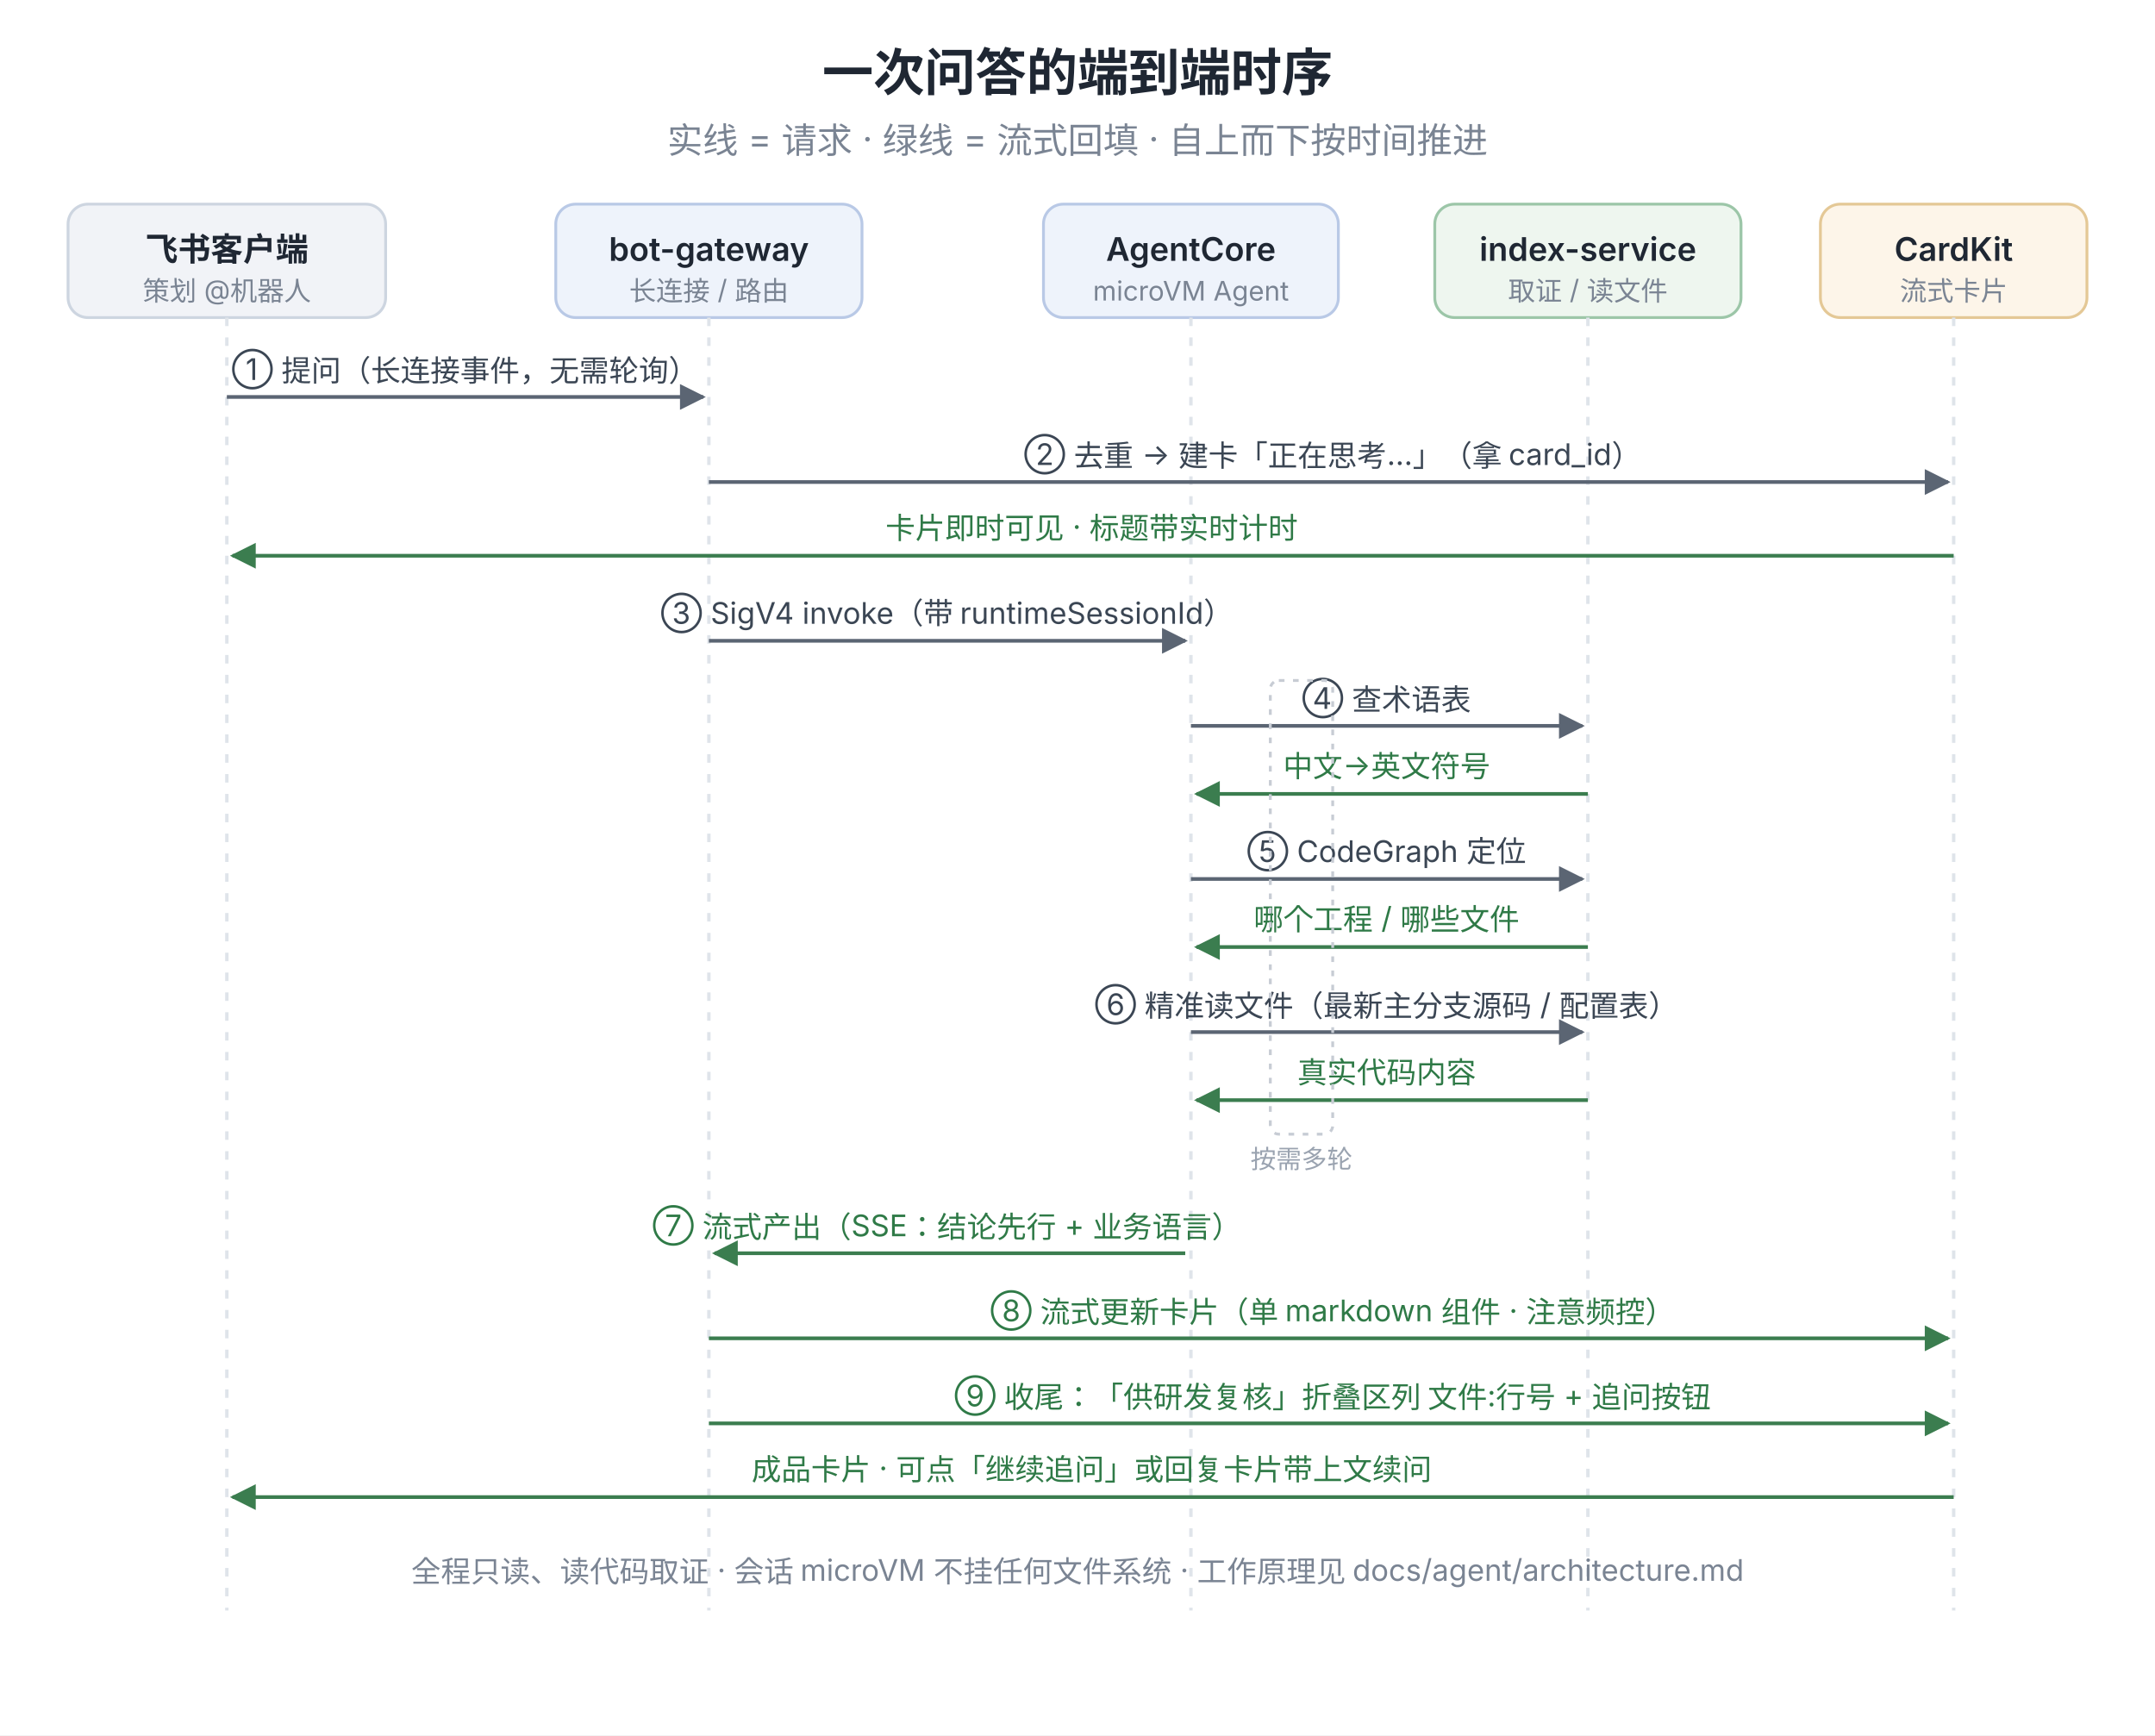
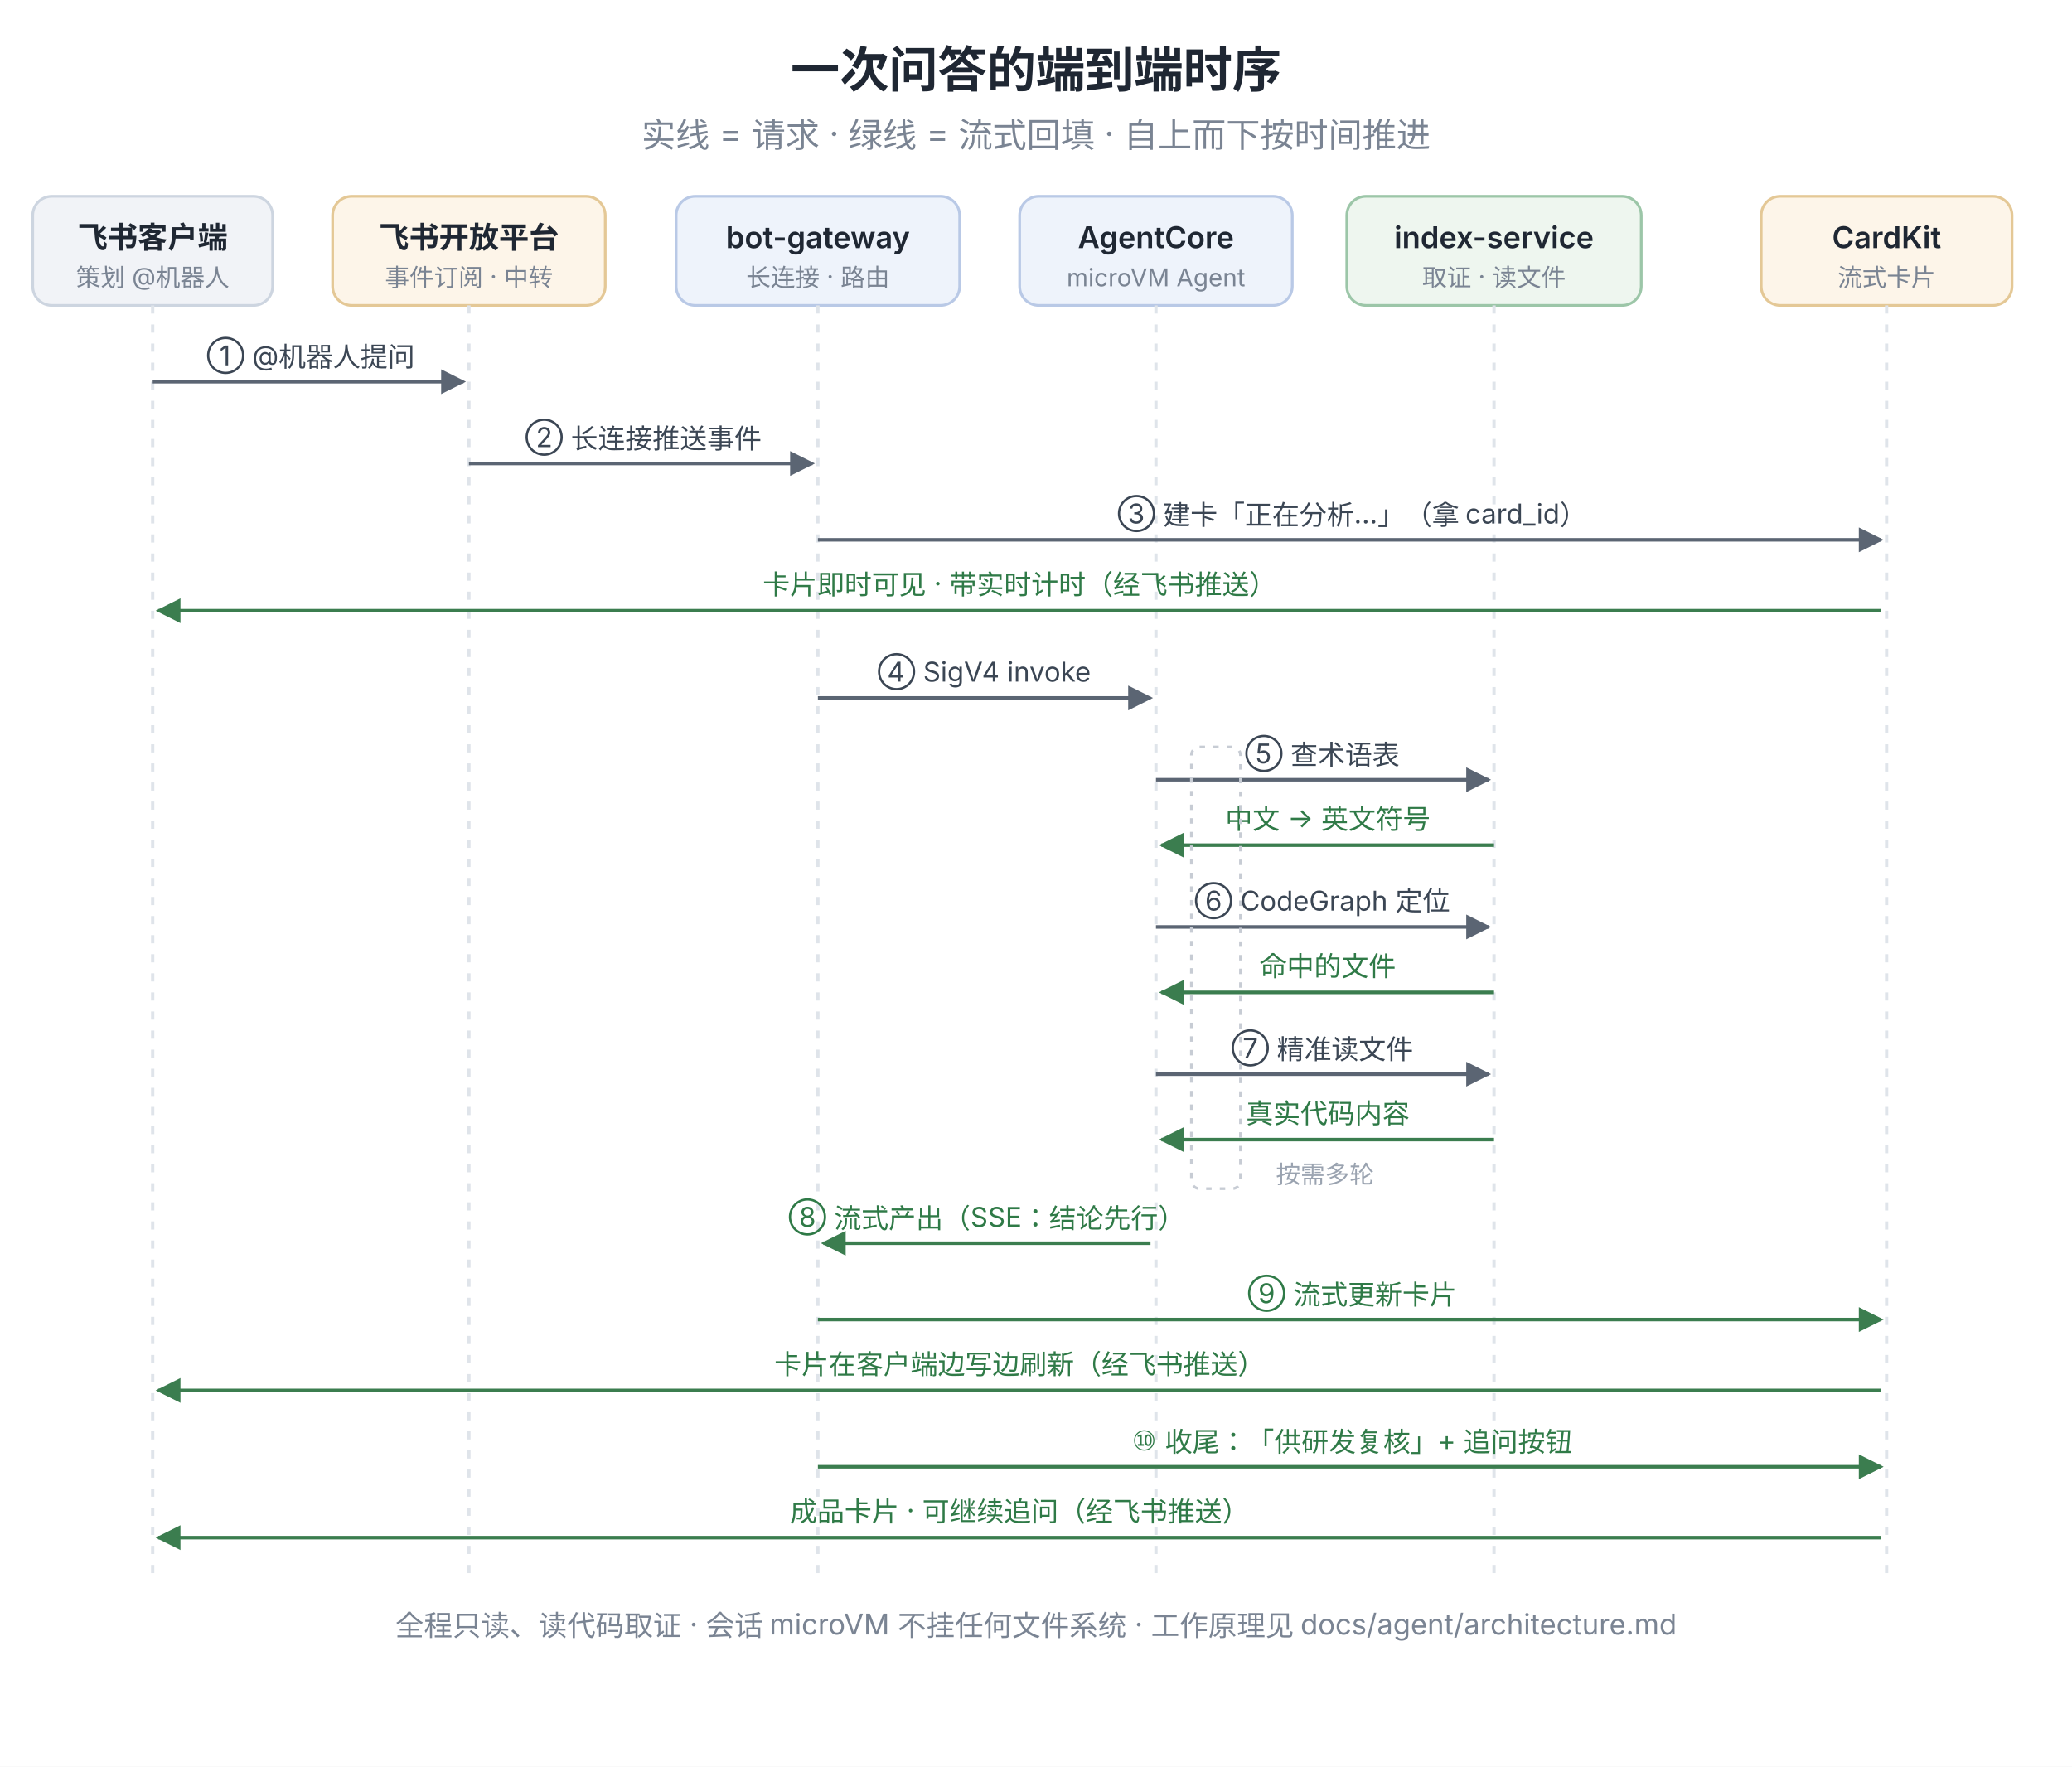
- <svg xmlns="http://www.w3.org/2000/svg" width="760" height="612" viewBox="0 0 760 612" font-family="-apple-system, BlinkMacSystemFont, 'Segoe UI', 'PingFang SC', 'Microsoft YaHei', sans-serif">
+ <svg xmlns="http://www.w3.org/2000/svg" width="760" height="648" viewBox="0 0 760 648" font-family="-apple-system, BlinkMacSystemFont, 'Segoe UI', 'PingFang SC', 'Microsoft YaHei', sans-serif">
  <defs>
    <marker id="arrow" viewBox="0 0 10 10" refX="9" refY="5" markerWidth="7" markerHeight="7" orient="auto-start-reverse">
      <path d="M0,0 L10,5 L0,10 z" fill="#5b6573" />
    </marker>
    <marker id="arrowback" viewBox="0 0 10 10" refX="9" refY="5" markerWidth="7" markerHeight="7" orient="auto-start-reverse">
      <path d="M0,0 L10,5 L0,10 z" fill="#3b7d4f" />
    </marker>
  </defs>
-   <rect x="0" y="0" width="760" height="612" fill="#ffffff" />
+   <rect x="0" y="0" width="760" height="648" fill="#ffffff" />
  <text x="380" y="32" text-anchor="middle" font-size="18" font-weight="700" fill="#1f2733">一次问答的端到端时序</text>
  <text x="380" y="54" text-anchor="middle" font-size="12.5" fill="#7a8493">实线 = 请求 · 绿线 = 流式回填 · 自上而下按时间推进</text>
-   <g font-size="11.5" font-weight="600" fill="#1f2733" text-anchor="middle">
-     <rect x="24" y="72" width="112" height="40" rx="7" fill="#f1f3f7" stroke="#cdd5e0" />
-     <text x="80" y="92">飞书客户端</text>
-     <text x="80" y="106" font-size="9.5" font-weight="400" fill="#7a8493">策划 @机器人</text>
-     <rect x="196" y="72" width="108" height="40" rx="7" fill="#eef3fb" stroke="#b9c9e6" />
-     <text x="250" y="92">bot-gateway</text>
-     <text x="250" y="106" font-size="9.5" font-weight="400" fill="#7a8493">长连接 / 路由</text>
-     <rect x="368" y="72" width="104" height="40" rx="7" fill="#eef3fb" stroke="#b9c9e6" />
-     <text x="420" y="92">AgentCore</text>
-     <text x="420" y="106" font-size="9.5" font-weight="400" fill="#7a8493">microVM Agent</text>
-     <rect x="506" y="72" width="108" height="40" rx="7" fill="#eef6ef" stroke="#9cc6a8" />
-     <text x="560" y="92">index-service</text>
-     <text x="560" y="106" font-size="9.5" font-weight="400" fill="#7a8493">取证 / 读文件</text>
-     <rect x="642" y="72" width="94" height="40" rx="7" fill="#fdf5e9" stroke="#e4c896" />
-     <text x="689" y="92">CardKit</text>
-     <text x="689" y="106" font-size="9.5" font-weight="400" fill="#7a8493">流式卡片</text>
+   <g font-size="11" font-weight="600" fill="#1f2733" text-anchor="middle">
+     <rect x="12" y="72" width="88" height="40" rx="7" fill="#f1f3f7" stroke="#cdd5e0" />
+     <text x="56" y="91">飞书客户端</text>
+     <text x="56" y="105" font-size="9" font-weight="400" fill="#7a8493">策划 @机器人</text>
+     <rect x="122" y="72" width="100" height="40" rx="7" fill="#fdf5e9" stroke="#e4c896" />
+     <text x="172" y="91">飞书开放平台</text>
+     <text x="172" y="105" font-size="9" font-weight="400" fill="#7a8493">事件订阅 · 中转</text>
+     <rect x="248" y="72" width="104" height="40" rx="7" fill="#eef3fb" stroke="#b9c9e6" />
+     <text x="300" y="91">bot-gateway</text>
+     <text x="300" y="105" font-size="9" font-weight="400" fill="#7a8493">长连接 · 路由</text>
+     <rect x="374" y="72" width="100" height="40" rx="7" fill="#eef3fb" stroke="#b9c9e6" />
+     <text x="424" y="91">AgentCore</text>
+     <text x="424" y="105" font-size="9" font-weight="400" fill="#7a8493">microVM Agent</text>
+     <rect x="494" y="72" width="108" height="40" rx="7" fill="#eef6ef" stroke="#9cc6a8" />
+     <text x="548" y="91">index-service</text>
+     <text x="548" y="105" font-size="9" font-weight="400" fill="#7a8493">取证 · 读文件</text>
+     <rect x="646" y="72" width="92" height="40" rx="7" fill="#fdf5e9" stroke="#e4c896" />
+     <text x="692" y="91">CardKit</text>
+     <text x="692" y="105" font-size="9" font-weight="400" fill="#7a8493">流式卡片</text>
  </g>
  <g stroke="#dfe4ea" stroke-width="1.2" stroke-dasharray="3,4">
-     <line x1="80" y1="112" x2="80" y2="568" />
-     <line x1="250" y1="112" x2="250" y2="568" />
-     <line x1="420" y1="112" x2="420" y2="568" />
-     <line x1="560" y1="112" x2="560" y2="568" />
-     <line x1="689" y1="112" x2="689" y2="568" />
+     <line x1="56" y1="112" x2="56" y2="578" />
+     <line x1="172" y1="112" x2="172" y2="578" />
+     <line x1="300" y1="112" x2="300" y2="578" />
+     <line x1="424" y1="112" x2="424" y2="578" />
+     <line x1="548" y1="112" x2="548" y2="578" />
+     <line x1="692" y1="112" x2="692" y2="578" />
  </g>
-   <g font-size="10.5" fill="#3b4654">
-     <line x1="80" y1="140" x2="248" y2="140" stroke="#5b6573" stroke-width="1.3" marker-end="url(#arrow)" />
-     <text x="164" y="134" text-anchor="middle">① 提问（长连接事件，无需轮询）</text>
-     <line x1="250" y1="170" x2="687" y2="170" stroke="#5b6573" stroke-width="1.3" marker-end="url(#arrow)" />
-     <text x="470" y="164" text-anchor="middle">② 去重 → 建卡「正在思考…」（拿 card_id）</text>
-     <line x1="689" y1="196" x2="82" y2="196" stroke="#3b7d4f" stroke-width="1.3" marker-end="url(#arrowback)" />
-     <text x="385" y="190" text-anchor="middle" fill="#2f7a47">卡片即时可见 · 标题带实时计时</text>
-     <line x1="250" y1="226" x2="418" y2="226" stroke="#5b6573" stroke-width="1.3" marker-end="url(#arrow)" />
-     <text x="334" y="220" text-anchor="middle">③ SigV4 invoke（带 runtimeSessionId）</text>
-     <line x1="420" y1="256" x2="558" y2="256" stroke="#5b6573" stroke-width="1.3" marker-end="url(#arrow)" />
-     <text x="489" y="250" text-anchor="middle">④ 查术语表</text>
-     <line x1="560" y1="280" x2="422" y2="280" stroke="#3b7d4f" stroke-width="1.3" marker-end="url(#arrowback)" />
-     <text x="489" y="274" text-anchor="middle" fill="#2f7a47">中文→英文符号</text>
-     <line x1="420" y1="310" x2="558" y2="310" stroke="#5b6573" stroke-width="1.3" marker-end="url(#arrow)" />
-     <text x="489" y="304" text-anchor="middle">⑤ CodeGraph 定位</text>
-     <line x1="560" y1="334" x2="422" y2="334" stroke="#3b7d4f" stroke-width="1.3" marker-end="url(#arrowback)" />
-     <text x="489" y="328" text-anchor="middle" fill="#2f7a47">哪个工程 / 哪些文件</text>
-     <line x1="420" y1="364" x2="558" y2="364" stroke="#5b6573" stroke-width="1.3" marker-end="url(#arrow)" />
-     <text x="489" y="358" text-anchor="middle">⑥ 精准读文件（最新主分支源码 / 配置表）</text>
-     <line x1="560" y1="388" x2="422" y2="388" stroke="#3b7d4f" stroke-width="1.3" marker-end="url(#arrowback)" />
-     <text x="489" y="382" text-anchor="middle" fill="#2f7a47">真实代码内容</text>
-     <rect x="448" y="240" width="22" height="160" rx="3" fill="none" stroke="#c7ccd4" stroke-width="1" stroke-dasharray="2,3" />
-     <text x="459" y="412" text-anchor="middle" font-size="9" fill="#9aa3b0" transform="rotate(0 459 412)">按需多轮</text>
-     <line x1="418" y1="442" x2="252" y2="442" stroke="#3b7d4f" stroke-width="1.3" marker-end="url(#arrowback)" />
-     <text x="334" y="436" text-anchor="middle" fill="#2f7a47">⑦ 流式产出（SSE：结论先行 + 业务语言）</text>
-     <line x1="250" y1="472" x2="687" y2="472" stroke="#3b7d4f" stroke-width="1.3" marker-end="url(#arrowback)" />
-     <text x="470" y="466" text-anchor="middle" fill="#2f7a47">⑧ 流式更新卡片（单 markdown 组件 · 注意频控）</text>
-     <line x1="250" y1="502" x2="687" y2="502" stroke="#3b7d4f" stroke-width="1.3" marker-end="url(#arrowback)" />
-     <text x="470" y="496" text-anchor="middle" fill="#2f7a47">⑨ 收尾：「供研发复核」折叠区列 文件:行号 + 追问按钮</text>
-     <line x1="689" y1="528" x2="82" y2="528" stroke="#3b7d4f" stroke-width="1.3" marker-end="url(#arrowback)" />
-     <text x="385" y="522" text-anchor="middle" fill="#2f7a47">成品卡片 · 可点「继续追问」或回复卡片带上文续问</text>
+   <g font-size="10" fill="#3b4654">
+     <line x1="56" y1="140" x2="170" y2="140" stroke="#5b6573" stroke-width="1.3" marker-end="url(#arrow)" />
+     <text x="114" y="134" text-anchor="middle">① @机器人提问</text>
+     <line x1="172" y1="170" x2="298" y2="170" stroke="#5b6573" stroke-width="1.3" marker-end="url(#arrow)" />
+     <text x="236" y="164" text-anchor="middle">② 长连接推送事件</text>
+     <line x1="300" y1="198" x2="690" y2="198" stroke="#5b6573" stroke-width="1.3" marker-end="url(#arrow)" />
+     <text x="496" y="192" text-anchor="middle">③ 建卡「正在分析…」（拿 card_id）</text>
+     <line x1="690" y1="224" x2="58" y2="224" stroke="#3b7d4f" stroke-width="1.3" marker-end="url(#arrowback)" />
+     <text x="374" y="218" text-anchor="middle" fill="#2f7a47">卡片即时可见 · 带实时计时（经飞书推送）</text>
+     <line x1="300" y1="256" x2="422" y2="256" stroke="#5b6573" stroke-width="1.3" marker-end="url(#arrow)" />
+     <text x="361" y="250" text-anchor="middle">④ SigV4 invoke</text>
+     <line x1="424" y1="286" x2="546" y2="286" stroke="#5b6573" stroke-width="1.3" marker-end="url(#arrow)" />
+     <text x="485" y="280" text-anchor="middle">⑤ 查术语表</text>
+     <line x1="548" y1="310" x2="426" y2="310" stroke="#3b7d4f" stroke-width="1.3" marker-end="url(#arrowback)" />
+     <text x="487" y="304" text-anchor="middle" fill="#2f7a47">中文 → 英文符号</text>
+     <line x1="424" y1="340" x2="546" y2="340" stroke="#5b6573" stroke-width="1.3" marker-end="url(#arrow)" />
+     <text x="485" y="334" text-anchor="middle">⑥ CodeGraph 定位</text>
+     <line x1="548" y1="364" x2="426" y2="364" stroke="#3b7d4f" stroke-width="1.3" marker-end="url(#arrowback)" />
+     <text x="487" y="358" text-anchor="middle" fill="#2f7a47">命中的文件</text>
+     <line x1="424" y1="394" x2="546" y2="394" stroke="#5b6573" stroke-width="1.3" marker-end="url(#arrow)" />
+     <text x="485" y="388" text-anchor="middle">⑦ 精准读文件</text>
+     <line x1="548" y1="418" x2="426" y2="418" stroke="#3b7d4f" stroke-width="1.3" marker-end="url(#arrowback)" />
+     <text x="487" y="412" text-anchor="middle" fill="#2f7a47">真实代码内容</text>
+     <rect x="437" y="274" width="18" height="162" rx="3" fill="none" stroke="#c7ccd4" stroke-width="1" stroke-dasharray="2,3" />
+     <text x="486" y="434" text-anchor="middle" font-size="9" fill="#9aa3b0">按需多轮</text>
+     <line x1="422" y1="456" x2="302" y2="456" stroke="#3b7d4f" stroke-width="1.3" marker-end="url(#arrowback)" />
+     <text x="362" y="450" text-anchor="middle" fill="#2f7a47">⑧ 流式产出（SSE：结论先行）</text>
+     <line x1="300" y1="484" x2="690" y2="484" stroke="#3b7d4f" stroke-width="1.3" marker-end="url(#arrowback)" />
+     <text x="496" y="478" text-anchor="middle" fill="#2f7a47">⑨ 流式更新卡片</text>
+     <line x1="690" y1="510" x2="58" y2="510" stroke="#3b7d4f" stroke-width="1.3" marker-end="url(#arrowback)" />
+     <text x="374" y="504" text-anchor="middle" fill="#2f7a47">卡片在客户端边写边刷新（经飞书推送）</text>
+     <line x1="300" y1="538" x2="690" y2="538" stroke="#3b7d4f" stroke-width="1.3" marker-end="url(#arrowback)" />
+     <text x="496" y="532" text-anchor="middle" fill="#2f7a47">⑩ 收尾：「供研发复核」+ 追问按钮</text>
+     <line x1="690" y1="564" x2="58" y2="564" stroke="#3b7d4f" stroke-width="1.3" marker-end="url(#arrowback)" />
+     <text x="374" y="558" text-anchor="middle" fill="#2f7a47">成品卡片 · 可继续追问（经飞书推送）</text>
  </g>
-   <text x="380" y="558" text-anchor="middle" font-size="10.5" fill="#7a8493">全程只读、读代码取证 · 会话 microVM 不挂任何文件系统 · 工作原理见 docs/agent/architecture.md</text>
+   <text x="380" y="600" text-anchor="middle" font-size="10.5" fill="#7a8493">全程只读、读代码取证 · 会话 microVM 不挂任何文件系统 · 工作原理见 docs/agent/architecture.md</text>
</svg>
